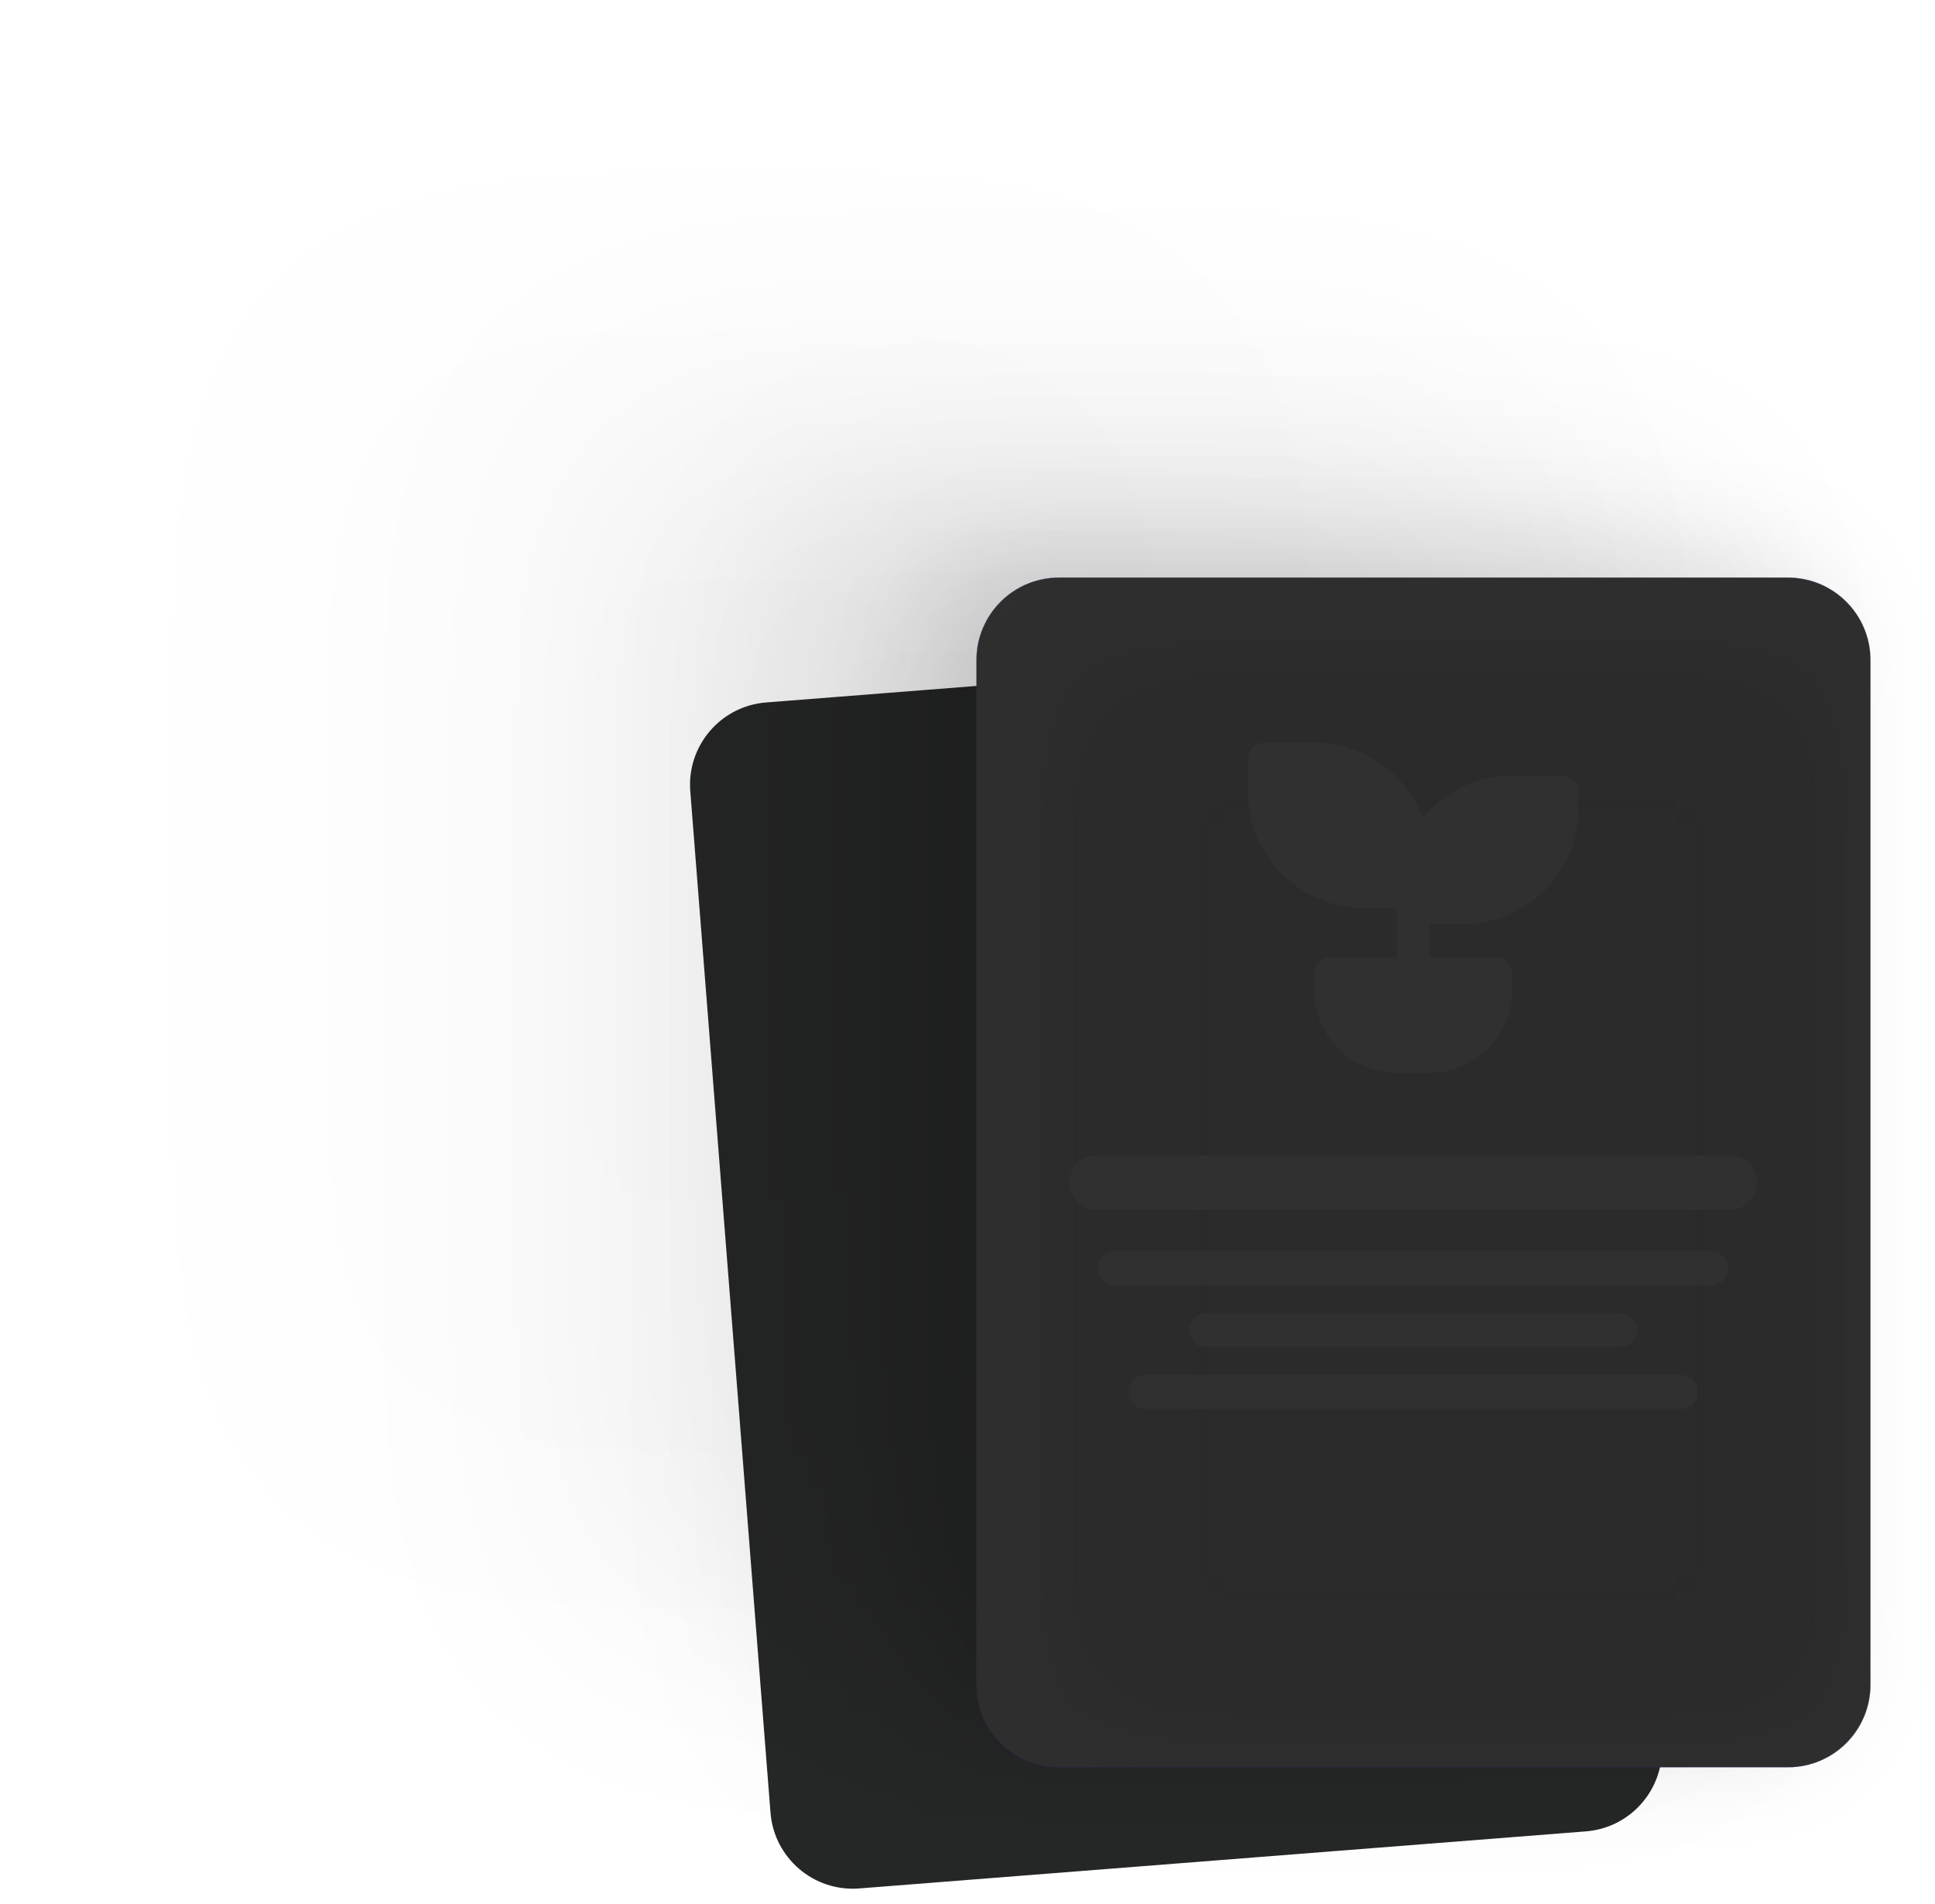
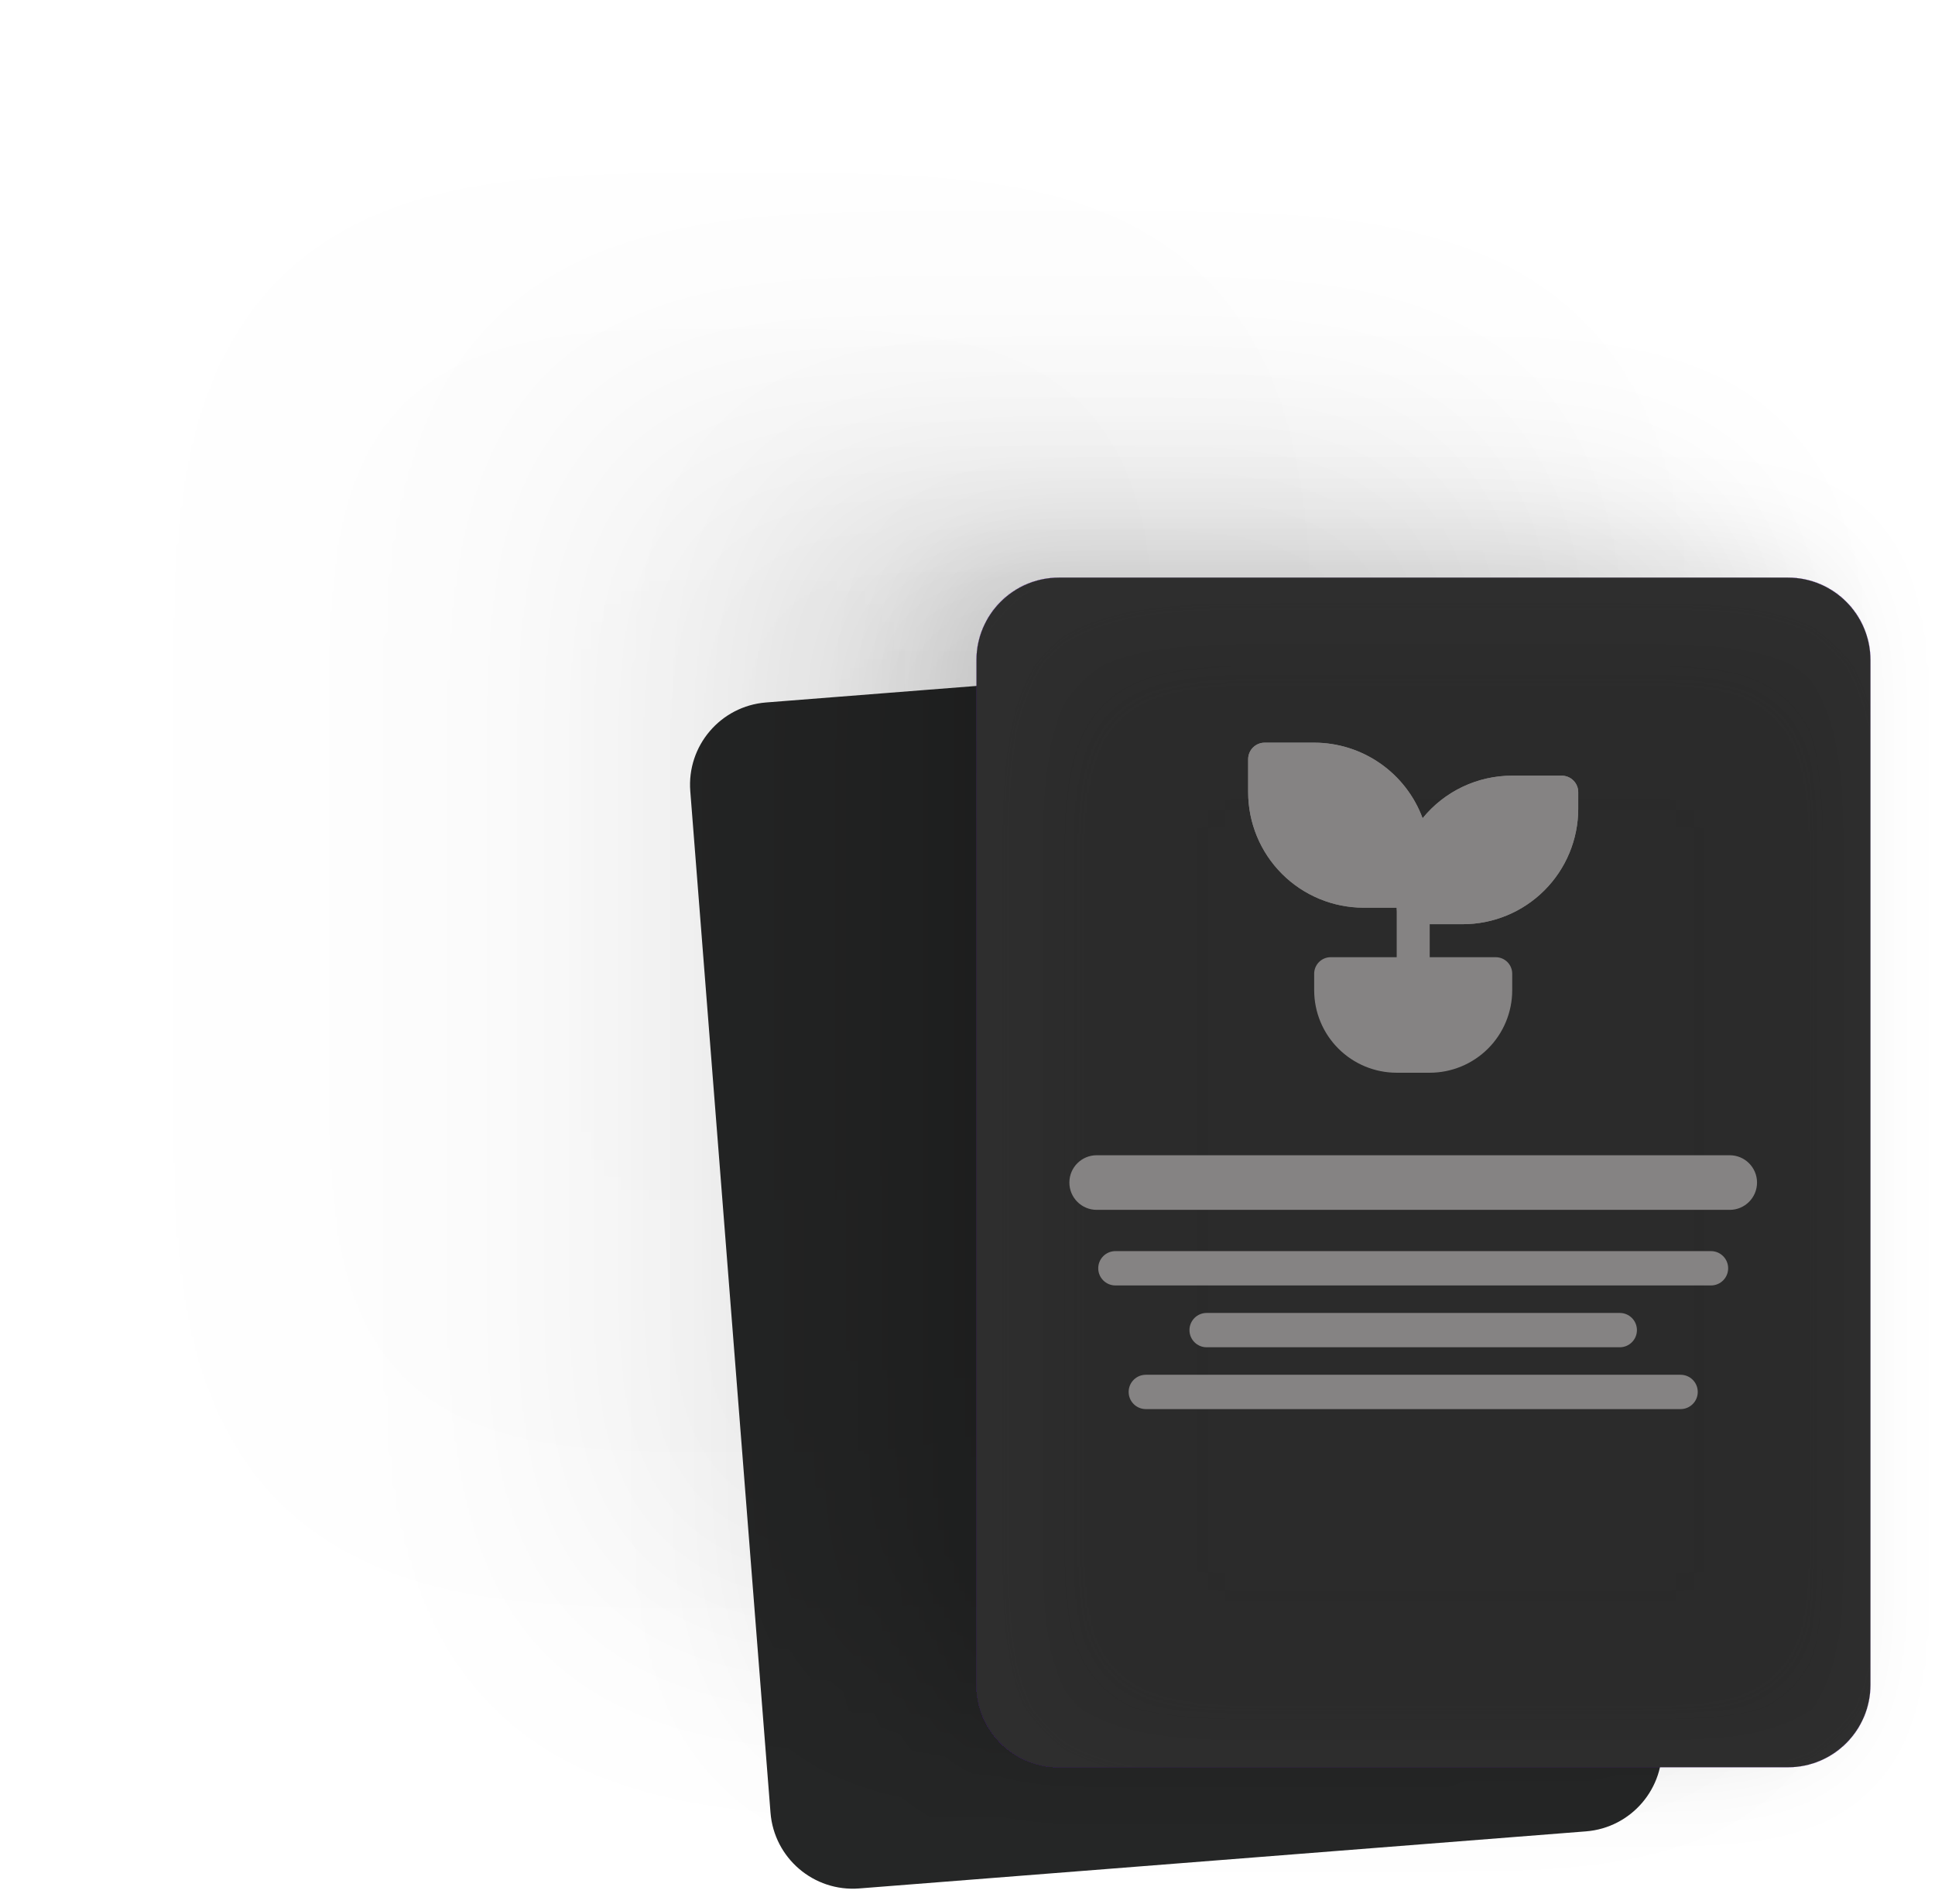
<svg xmlns="http://www.w3.org/2000/svg" width="187" height="184" viewBox="0 0 187 184" fill="none">
  <path d="M66.71 76.463C66.365 72.072 69.645 68.233 74.036 67.888L144.263 62.373C148.654 62.028 152.493 65.308 152.838 69.699L160.59 168.415C160.935 172.806 157.655 176.645 153.264 176.989L83.036 182.504C78.646 182.849 74.807 179.569 74.462 175.178L66.71 76.463Z" fill="#252626" />
  <g filter="url(#filter0_dddd_11297_251420)">
    <g filter="url(#filter1_i_11297_251420)">
      <path d="M94.368 63.798C94.368 59.394 97.938 55.823 102.343 55.823H172.786C177.191 55.823 180.761 59.394 180.761 63.798V162.818C180.761 167.222 177.191 170.793 172.786 170.793H102.343C97.938 170.793 94.368 167.222 94.368 162.818V63.798Z" fill="#2B2B2B" />
    </g>
-     <path d="M146.142 74.963H150.927C151.35 74.963 151.756 75.131 152.055 75.43C152.354 75.729 152.522 76.135 152.522 76.558V78.153C152.522 81.114 151.346 83.954 149.252 86.047C147.158 88.141 144.319 89.317 141.358 89.317H136.573C136.15 89.317 135.744 89.149 135.445 88.85C135.146 88.551 134.978 88.145 134.978 87.722H131.788C128.827 87.722 125.987 86.546 123.893 84.452C121.8 82.359 120.623 79.519 120.623 76.558V73.368C120.623 72.945 120.791 72.539 121.09 72.24C121.39 71.941 121.795 71.773 122.218 71.773H127.003C129.287 71.775 131.515 72.476 133.388 73.782C135.262 75.088 136.69 76.936 137.482 79.078C138.528 77.79 139.848 76.752 141.346 76.04C142.845 75.328 144.484 74.96 146.142 74.963ZM144.548 92.507C144.971 92.507 145.376 92.675 145.675 92.974C145.974 93.274 146.142 93.679 146.142 94.102V95.697C146.142 97.812 145.302 99.841 143.807 101.336C142.311 102.832 140.283 103.672 138.168 103.672H134.978C132.863 103.672 130.834 102.832 129.339 101.336C127.843 99.841 127.003 97.812 127.003 95.697V94.102C127.003 93.679 127.171 93.274 127.47 92.974C127.769 92.675 128.175 92.507 128.598 92.507H144.548Z" fill="#303030" />
-     <path d="M141.358 89.317H138.168V94.102C138.168 94.525 138 94.931 137.701 95.23C137.401 95.529 136.996 95.697 136.573 95.697C136.15 95.697 135.744 95.529 135.445 95.23C135.146 94.931 134.978 94.525 134.978 94.102V87.722H131.788C128.827 87.722 125.987 86.546 123.893 84.452C121.8 82.359 120.623 79.519 120.623 76.558V73.368C120.623 72.945 120.791 72.539 121.09 72.24C121.39 71.941 121.795 71.773 122.218 71.773H127.003C129.287 71.775 131.515 72.476 133.388 73.782C135.262 75.088 136.69 76.936 137.482 79.078C138.528 77.79 139.848 76.752 141.346 76.04C142.845 75.328 144.484 74.96 146.142 74.963H150.927C151.35 74.963 151.756 75.131 152.055 75.43C152.354 75.729 152.522 76.135 152.522 76.558V78.153C152.522 81.114 151.346 83.954 149.252 86.047C147.158 88.141 144.319 89.317 141.358 89.317ZM127.003 74.963H123.813V76.558C123.813 78.673 124.653 80.701 126.149 82.197C127.644 83.692 129.673 84.532 131.788 84.532H134.978V82.938C134.978 80.823 134.138 78.794 132.642 77.299C131.147 75.803 129.118 74.963 127.003 74.963ZM138.168 86.127H141.358C143.473 86.127 145.501 85.287 146.997 83.792C148.492 82.296 149.332 80.268 149.332 78.153H146.142C144.027 78.153 141.999 78.993 140.503 80.489C139.008 81.984 138.168 84.013 138.168 86.127Z" fill="#303030" />
-     <rect x="103.345" y="111.646" width="66.456" height="5.278" rx="2.639" fill="#303030" />
-     <rect x="106.135" y="120.912" width="60.875" height="3.317" rx="1.658" fill="#303030" />
-     <rect x="114.951" y="126.887" width="43.243" height="3.317" rx="1.658" fill="#303030" />
-     <rect x="109.074" y="132.862" width="54.998" height="3.317" rx="1.658" fill="#303030" />
+     <path d="M146.142 74.963H150.927C151.35 74.963 151.756 75.131 152.055 75.43C152.354 75.729 152.522 76.135 152.522 76.558V78.153C152.522 81.114 151.346 83.954 149.252 86.047C147.158 88.141 144.319 89.317 141.358 89.317H136.573C136.15 89.317 135.744 89.149 135.445 88.85C135.146 88.551 134.978 88.145 134.978 87.722H131.788C128.827 87.722 125.987 86.546 123.893 84.452C121.8 82.359 120.623 79.519 120.623 76.558V73.368C120.623 72.945 120.791 72.539 121.09 72.24C121.39 71.941 121.795 71.773 122.218 71.773H127.003C129.287 71.775 131.515 72.476 133.388 73.782C135.262 75.088 136.69 76.936 137.482 79.078C138.528 77.79 139.848 76.752 141.346 76.04C142.845 75.328 144.484 74.96 146.142 74.963ZM144.548 92.507C144.971 92.507 145.376 92.675 145.675 92.974C145.974 93.274 146.142 93.679 146.142 94.102V95.697C146.142 97.812 145.302 99.841 143.807 101.336C142.311 102.832 140.283 103.672 138.168 103.672H134.978C132.863 103.672 130.834 102.832 129.339 101.336C127.843 99.841 127.003 97.812 127.003 95.697V94.102C127.003 93.679 127.171 93.274 127.47 92.974C127.769 92.675 128.175 92.507 128.598 92.507H144.548Z" fill="#858383" />
+     <path d="M141.358 89.317H138.168V94.102C138.168 94.525 138 94.931 137.701 95.23C137.401 95.529 136.996 95.697 136.573 95.697C136.15 95.697 135.744 95.529 135.445 95.23C135.146 94.931 134.978 94.525 134.978 94.102V87.722H131.788C128.827 87.722 125.987 86.546 123.893 84.452C121.8 82.359 120.623 79.519 120.623 76.558V73.368C120.623 72.945 120.791 72.539 121.09 72.24C121.39 71.941 121.795 71.773 122.218 71.773H127.003C129.287 71.775 131.515 72.476 133.388 73.782C135.262 75.088 136.69 76.936 137.482 79.078C138.528 77.79 139.848 76.752 141.346 76.04C142.845 75.328 144.484 74.96 146.142 74.963H150.927C151.35 74.963 151.756 75.131 152.055 75.43C152.354 75.729 152.522 76.135 152.522 76.558V78.153C152.522 81.114 151.346 83.954 149.252 86.047C147.158 88.141 144.319 89.317 141.358 89.317ZM127.003 74.963H123.813V76.558C123.813 78.673 124.653 80.701 126.149 82.197C127.644 83.692 129.673 84.532 131.788 84.532H134.978V82.938C134.978 80.823 134.138 78.794 132.642 77.299C131.147 75.803 129.118 74.963 127.003 74.963ZM138.168 86.127H141.358C143.473 86.127 145.501 85.287 146.997 83.792C148.492 82.296 149.332 80.268 149.332 78.153H146.142C144.027 78.153 141.999 78.993 140.503 80.489C139.008 81.984 138.168 84.013 138.168 86.127Z" fill="#858383" />
+     <rect x="103.345" y="111.646" width="66.456" height="5.278" rx="2.639" fill="#858383" />
+     <rect x="106.135" y="120.912" width="60.875" height="3.317" rx="1.658" fill="#858383" />
+     <rect x="114.951" y="126.887" width="43.243" height="3.317" rx="1.658" fill="#858383" />
+     <rect x="109.074" y="132.862" width="54.998" height="3.317" rx="1.658" fill="#858383" />
  </g>
  <defs>
    <filter id="filter0_dddd_11297_251420" x="8.7738e-05" y="1.52588e-05" width="186.742" height="182.09" filterUnits="userSpaceOnUse" color-interpolation-filters="sRGB">
      <feFlood flood-opacity="0" result="BackgroundImageFix" />
      <feColorMatrix in="SourceAlpha" type="matrix" values="0 0 0 0 0 0 0 0 0 0 0 0 0 0 0 0 0 0 127 0" result="hardAlpha" />
      <feOffset dx="-3.987" dy="-1.994" />
      <feGaussianBlur stdDeviation="4.984" />
      <feColorMatrix type="matrix" values="0 0 0 0 0 0 0 0 0 0 0 0 0 0 0 0 0 0 0.1 0" />
      <feBlend mode="normal" in2="BackgroundImageFix" result="effect1_dropShadow_11297_251420" />
      <feColorMatrix in="SourceAlpha" type="matrix" values="0 0 0 0 0 0 0 0 0 0 0 0 0 0 0 0 0 0 127 0" result="hardAlpha" />
      <feOffset dx="-16.614" dy="-6.646" />
      <feGaussianBlur stdDeviation="8.972" />
      <feColorMatrix type="matrix" values="0 0 0 0 0 0 0 0 0 0 0 0 0 0 0 0 0 0 0.09 0" />
      <feBlend mode="normal" in2="effect1_dropShadow_11297_251420" result="effect2_dropShadow_11297_251420" />
      <feColorMatrix in="SourceAlpha" type="matrix" values="0 0 0 0 0 0 0 0 0 0 0 0 0 0 0 0 0 0 127 0" result="hardAlpha" />
      <feOffset dx="-37.215" dy="-15.285" />
      <feGaussianBlur stdDeviation="11.962" />
      <feColorMatrix type="matrix" values="0 0 0 0 0 0 0 0 0 0 0 0 0 0 0 0 0 0 0.05 0" />
      <feBlend mode="normal" in2="effect2_dropShadow_11297_251420" result="effect3_dropShadow_11297_251420" />
      <feColorMatrix in="SourceAlpha" type="matrix" values="0 0 0 0 0 0 0 0 0 0 0 0 0 0 0 0 0 0 127 0" result="hardAlpha" />
      <feOffset dx="-65.792" dy="-27.247" />
      <feGaussianBlur stdDeviation="14.288" />
      <feColorMatrix type="matrix" values="0 0 0 0 0 0 0 0 0 0 0 0 0 0 0 0 0 0 0.01 0" />
      <feBlend mode="normal" in2="effect3_dropShadow_11297_251420" result="effect4_dropShadow_11297_251420" />
      <feBlend mode="normal" in="SourceGraphic" in2="effect4_dropShadow_11297_251420" result="shape" />
    </filter>
    <filter id="filter1_i_11297_251420" x="94.368" y="55.823" width="89.051" height="117.627" filterUnits="userSpaceOnUse" color-interpolation-filters="sRGB">
      <feFlood flood-opacity="0" result="BackgroundImageFix" />
      <feBlend mode="normal" in="SourceGraphic" in2="BackgroundImageFix" result="shape" />
      <feColorMatrix in="SourceAlpha" type="matrix" values="0 0 0 0 0 0 0 0 0 0 0 0 0 0 0 0 0 0 127 0" result="hardAlpha" />
      <feOffset dx="2.658" dy="2.658" />
      <feGaussianBlur stdDeviation="8.972" />
      <feComposite in2="hardAlpha" operator="arithmetic" k2="-1" k3="1" />
      <feColorMatrix type="matrix" values="0 0 0 0 0.424 0 0 0 0 0.02 0 0 0 0 0.906 0 0 0 0.25 0" />
      <feBlend mode="luminosity" in2="shape" result="effect1_innerShadow_11297_251420" />
    </filter>
  </defs>
</svg>
